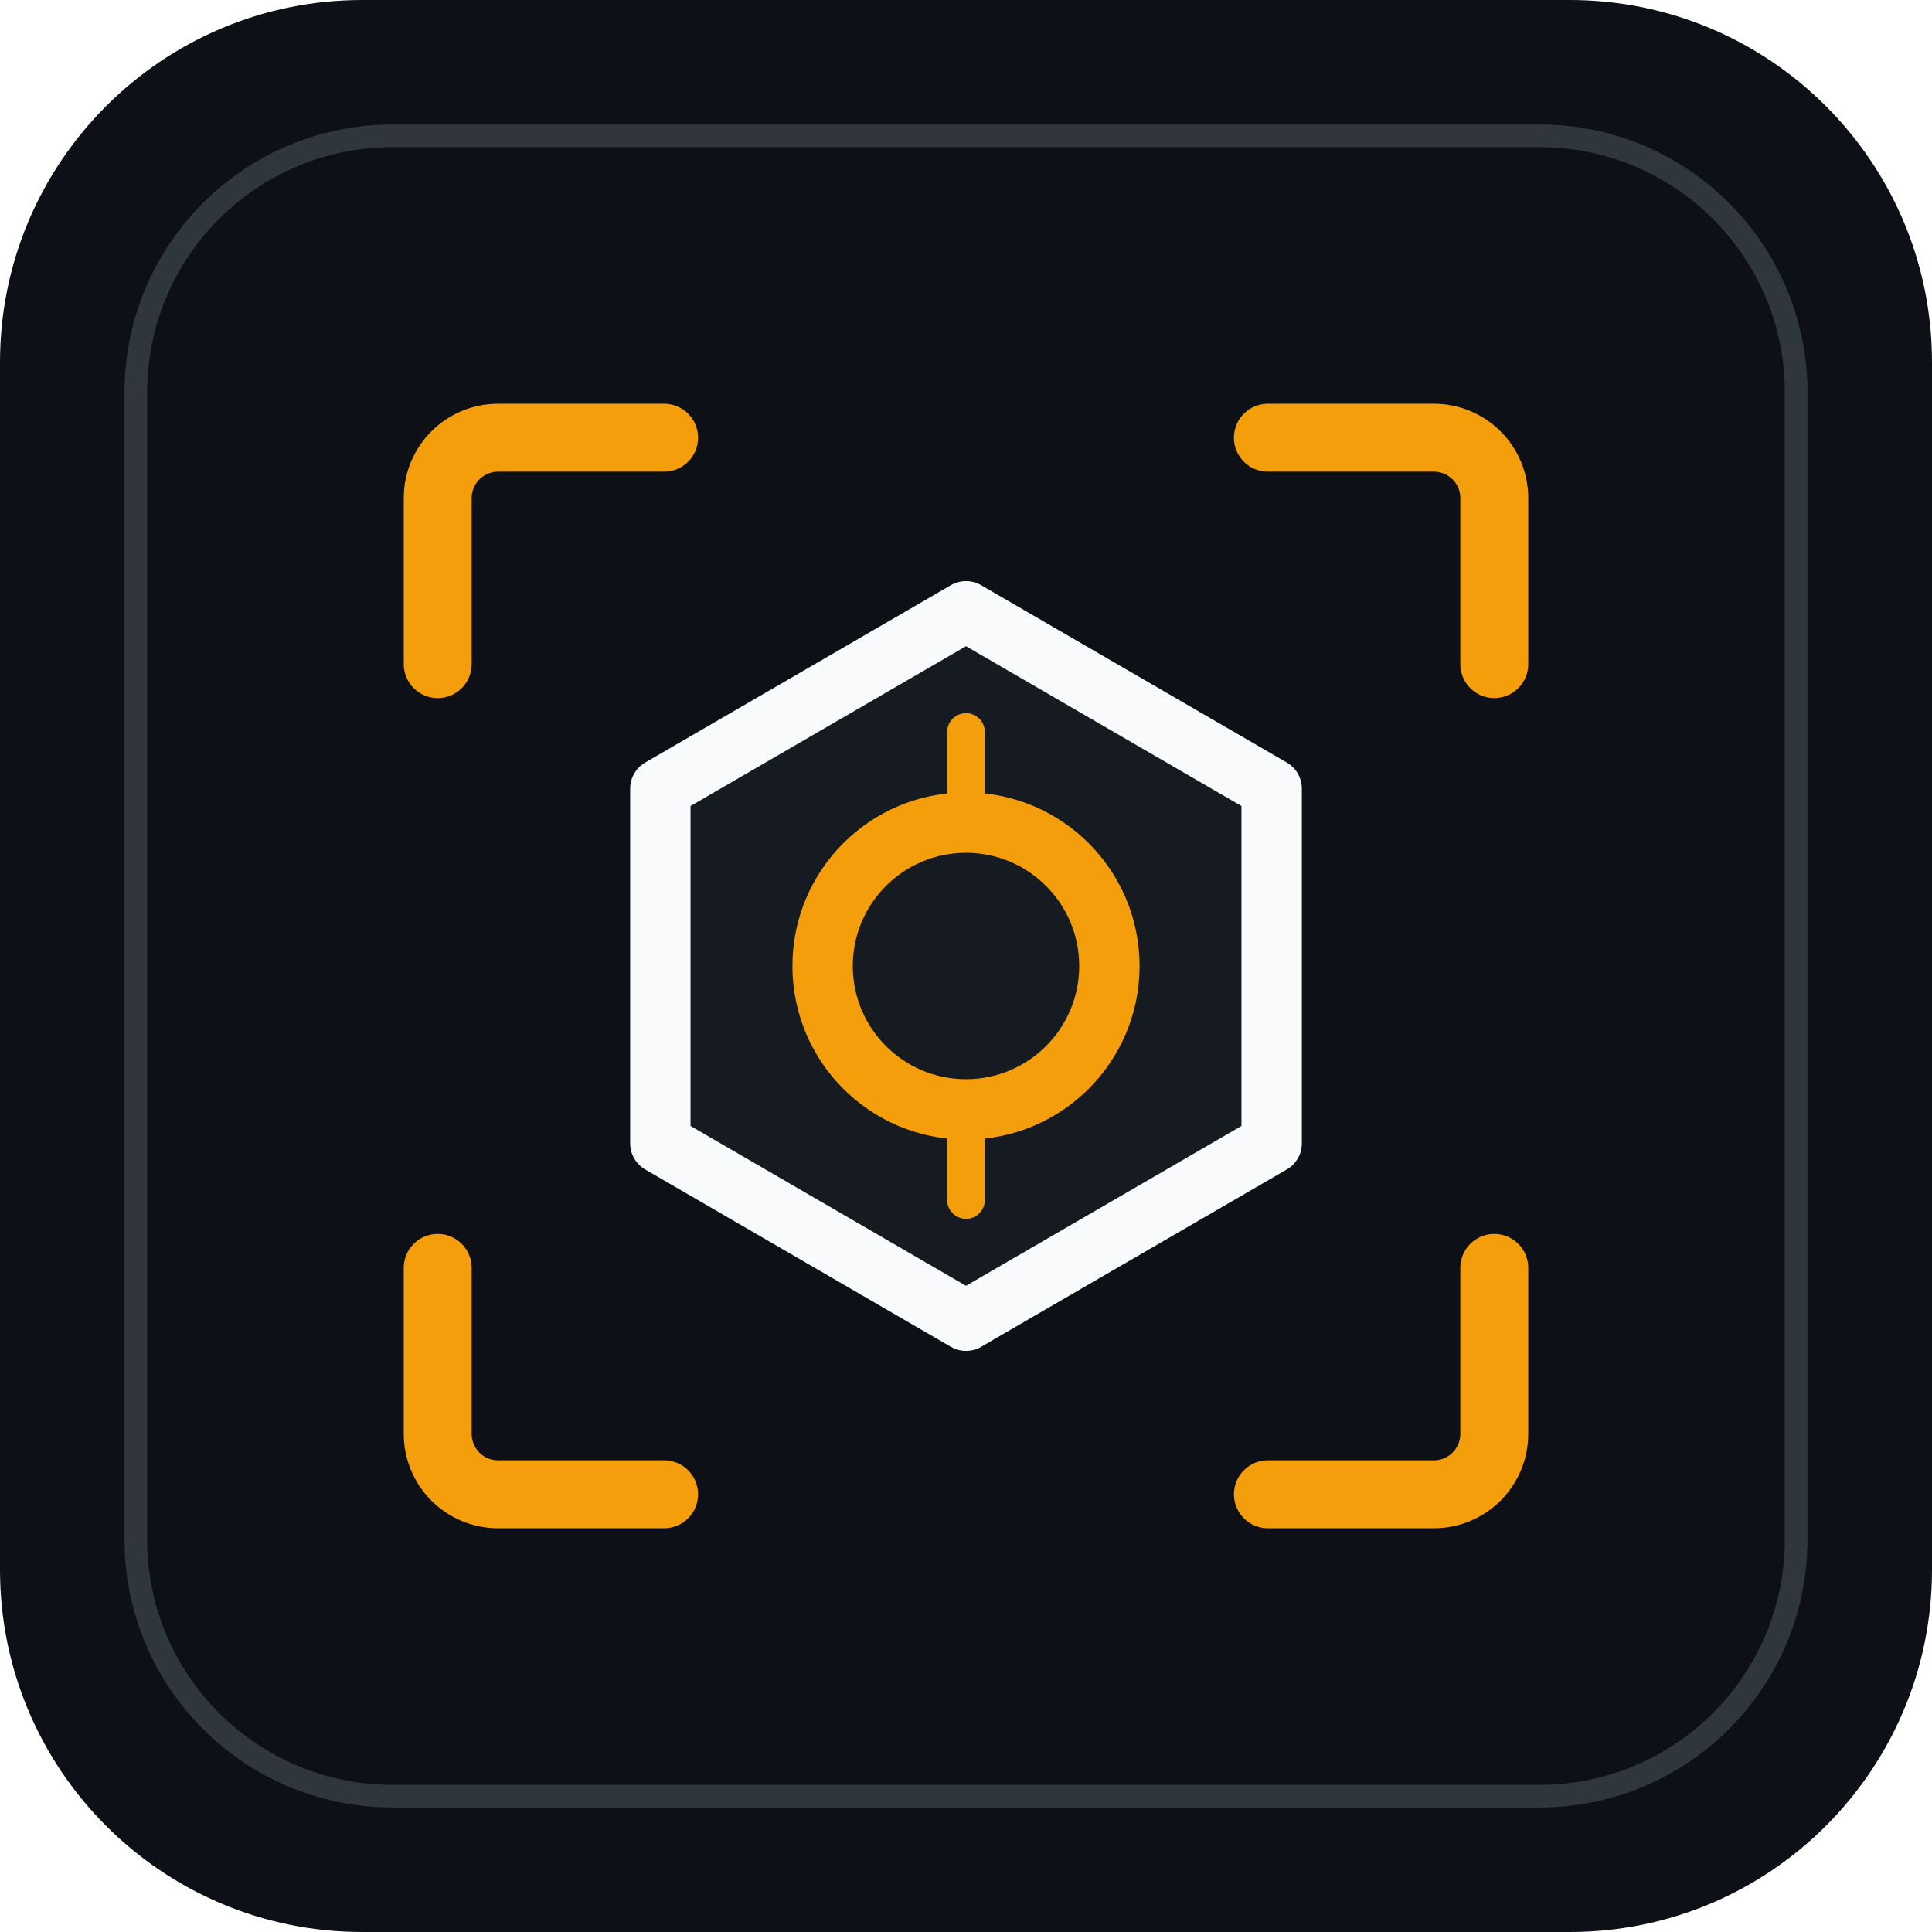
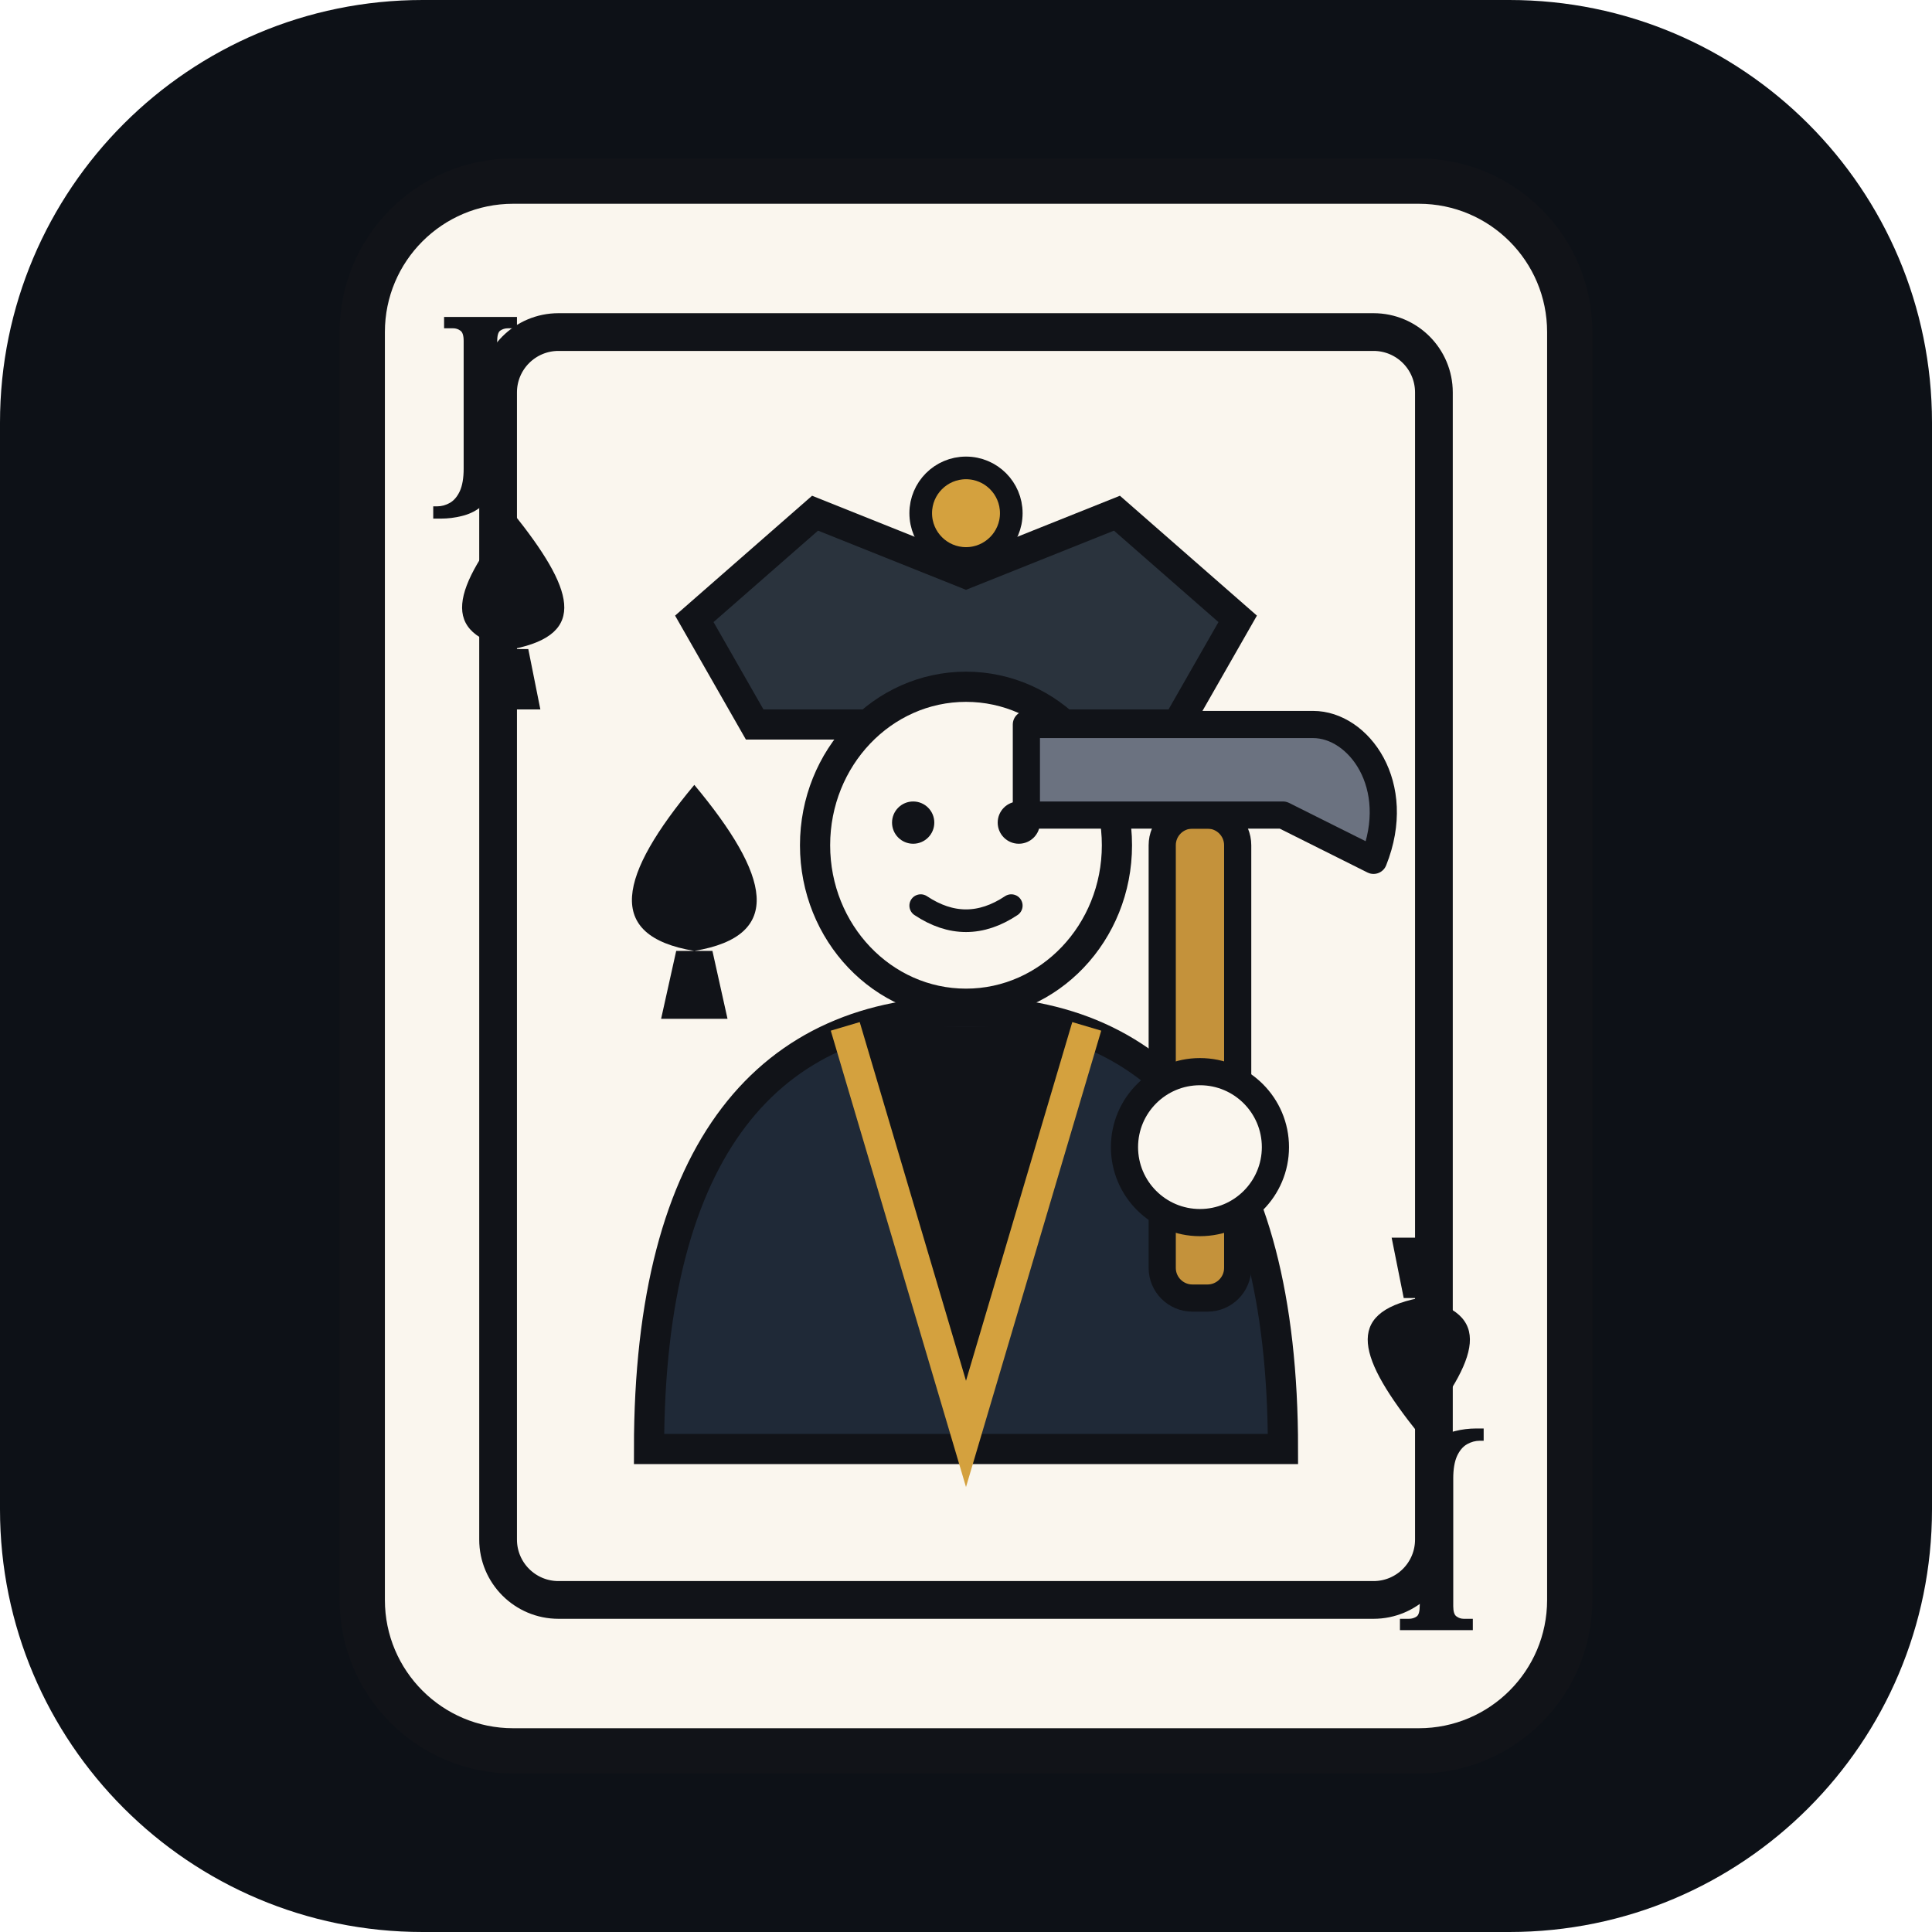
- <svg xmlns="http://www.w3.org/2000/svg" viewBox="0 0 512 512" fill="none">
-   <rect width="512" height="512" rx="96" fill="#0D1117" />
-   <rect x="36" y="36" width="440" height="440" rx="68" stroke="#30363D" stroke-width="6" />
-   <path d="M116 176V132C116 123.163 123.163 116 132 116H176" stroke="#F59E0B" stroke-width="18" stroke-linecap="round" />
-   <path d="M396 176V132C396 123.163 388.837 116 380 116H336" stroke="#F59E0B" stroke-width="18" stroke-linecap="round" />
-   <path d="M116 336V380C116 388.837 123.163 396 132 396H176" stroke="#F59E0B" stroke-width="18" stroke-linecap="round" />
-   <path d="M396 336V380C396 388.837 388.837 396 380 396H336" stroke="#F59E0B" stroke-width="18" stroke-linecap="round" />
-   <polygon points="256,162 337,209 337,303 256,350 175,303 175,209" stroke="#F8FAFC" stroke-width="16" stroke-linejoin="round" fill="#161B22" />
-   <circle cx="256" cy="256" r="38" stroke="#F59E0B" stroke-width="16" />
-   <line x1="256" y1="194" x2="256" y2="218" stroke="#F59E0B" stroke-width="10" stroke-linecap="round" />
-   <line x1="256" y1="294" x2="256" y2="318" stroke="#F59E0B" stroke-width="10" stroke-linecap="round" />
+ <svg xmlns="http://www.w3.org/2000/svg" viewBox="0 0 128 128" fill="none">
+   <rect width="128" height="128" rx="28" fill="#0D1117" />
+   <rect x="24" y="12" width="80" height="104" rx="10" fill="#FAF6EE" stroke="#111318" stroke-width="3" />
+   <rect x="33" y="22" width="62" height="84" rx="4" fill="none" stroke="#111318" stroke-width="2.5" />
+   <text x="29" y="31" font-family="Georgia, serif" font-size="14" font-weight="700" fill="#111318">J</text>
+   <path d="M34 34 C30 39 29 42 34 43 C39 42 38 39 34 34 Z M33 43 L35 43 L35.8 47 L32.2 47 Z" fill="#111318" />
+   <path d="M46 41 L54 34 L64 38 L74 34 L82 41 L78 48 L50 48 Z" fill="#2A333D" stroke="#111318" stroke-width="2" />
+   <circle cx="64" cy="34" r="3" fill="#D4A13E" stroke="#111318" stroke-width="1.5" />
+   <ellipse cx="64" cy="56" rx="10" ry="10.5" fill="#FAF6EE" stroke="#111318" stroke-width="2" />
+   <circle cx="60.5" cy="54.5" r="1.4" fill="#111318" />
+   <circle cx="67.5" cy="54.5" r="1.4" fill="#111318" />
+   <path d="M61 60 Q64 62 67 60" stroke="#111318" stroke-width="1.5" stroke-linecap="round" />
+   <path d="M43 96 C43 76 51 67 64 67 C77 67 85 76 85 96 Z" fill="#1F2937" stroke="#111318" stroke-width="2" />
+   <path d="M56 68 L64 95 L72 68" fill="#111318" stroke="#D4A13E" stroke-width="2" />
+   <rect x="77" y="54" width="5" height="32" rx="2" fill="#C4923B" stroke="#111318" stroke-width="1.8" />
+   <path d="M68 48 H87 C90 48 93 52 91 57 L85 54 H68 Z" fill="#6B7280" stroke="#111318" stroke-width="1.8" stroke-linejoin="round" />
+   <circle cx="79.5" cy="76" r="5" fill="#FAF6EE" stroke="#111318" stroke-width="1.8" />
+   <path d="M46 52 C41 58 40 62 46 63 C52 62 51 58 46 52 Z M44.8 63 L47.2 63 L48.2 67.5 L43.8 67.5 Z" fill="#111318" />
+   <g transform="rotate(180 94 97)">
+     <text x="90" y="96" font-family="Georgia, serif" font-size="14" font-weight="700" fill="#111318">J</text>
+     <path d="M94 99 C90 104 89 107 94 108 C99 107 98 104 94 99 Z M93 108 L95 108 L95.8 112 L92.2 112 Z" fill="#111318" />
+   </g>
</svg>
